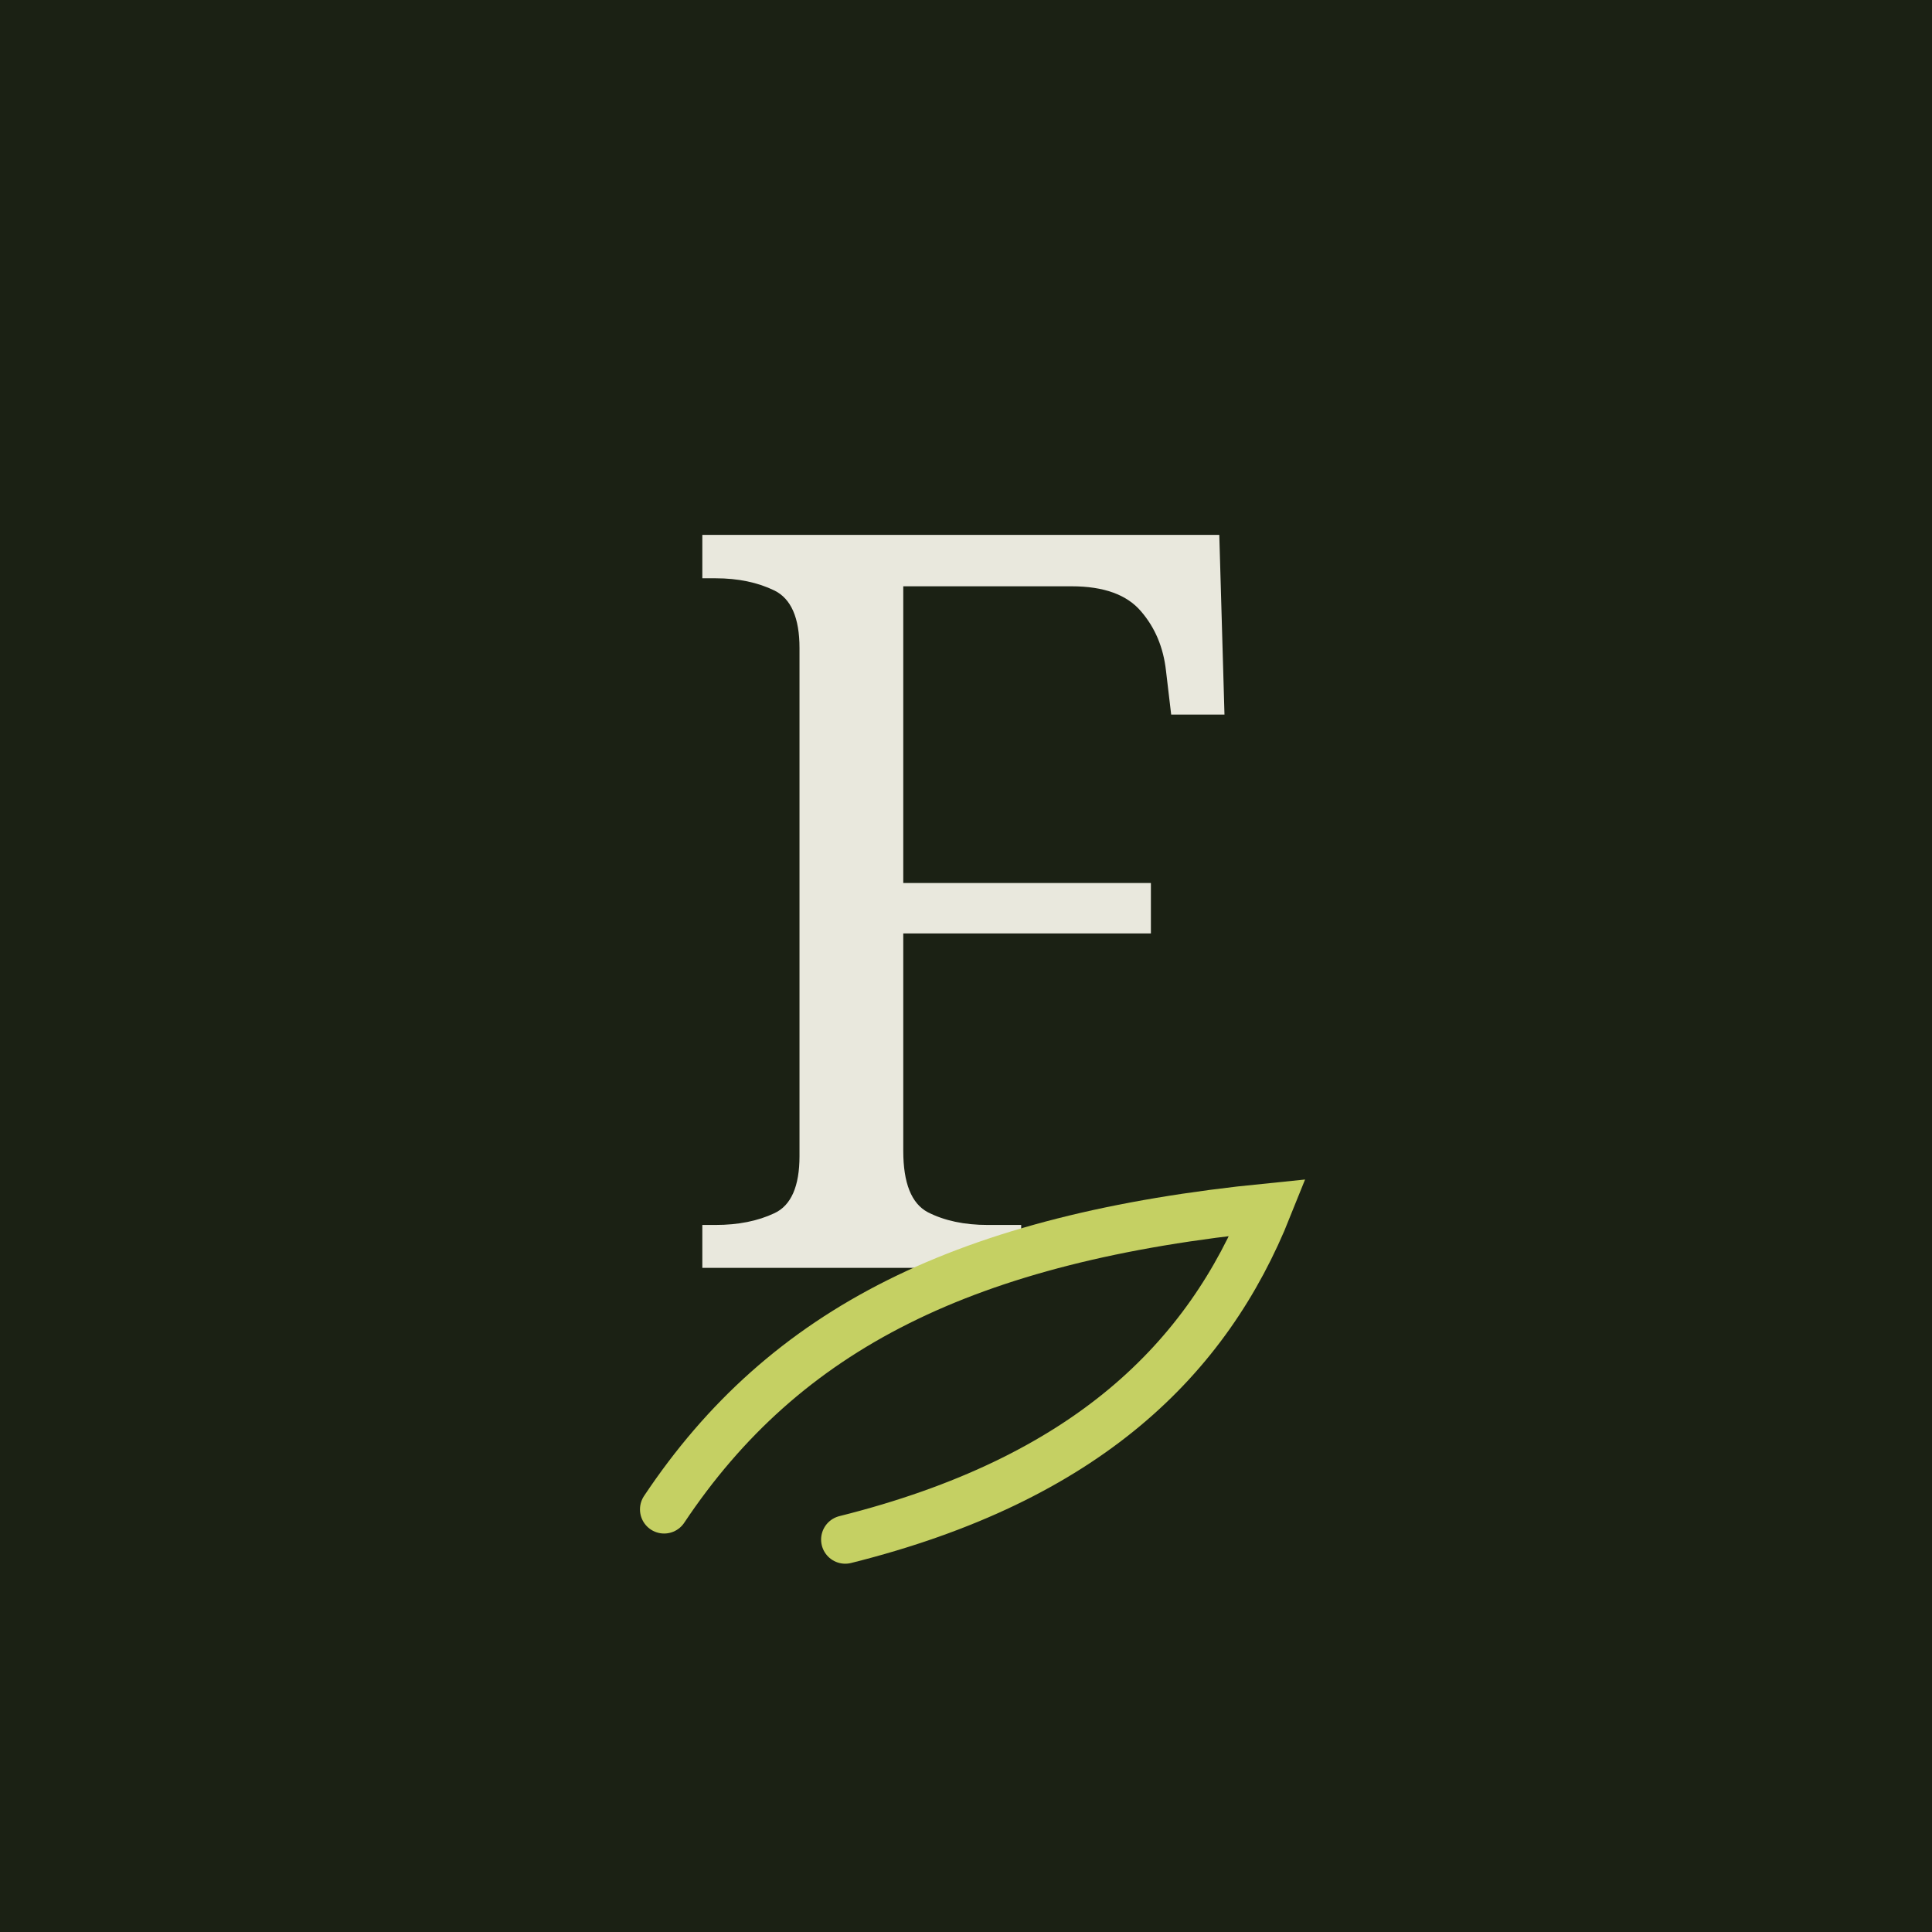
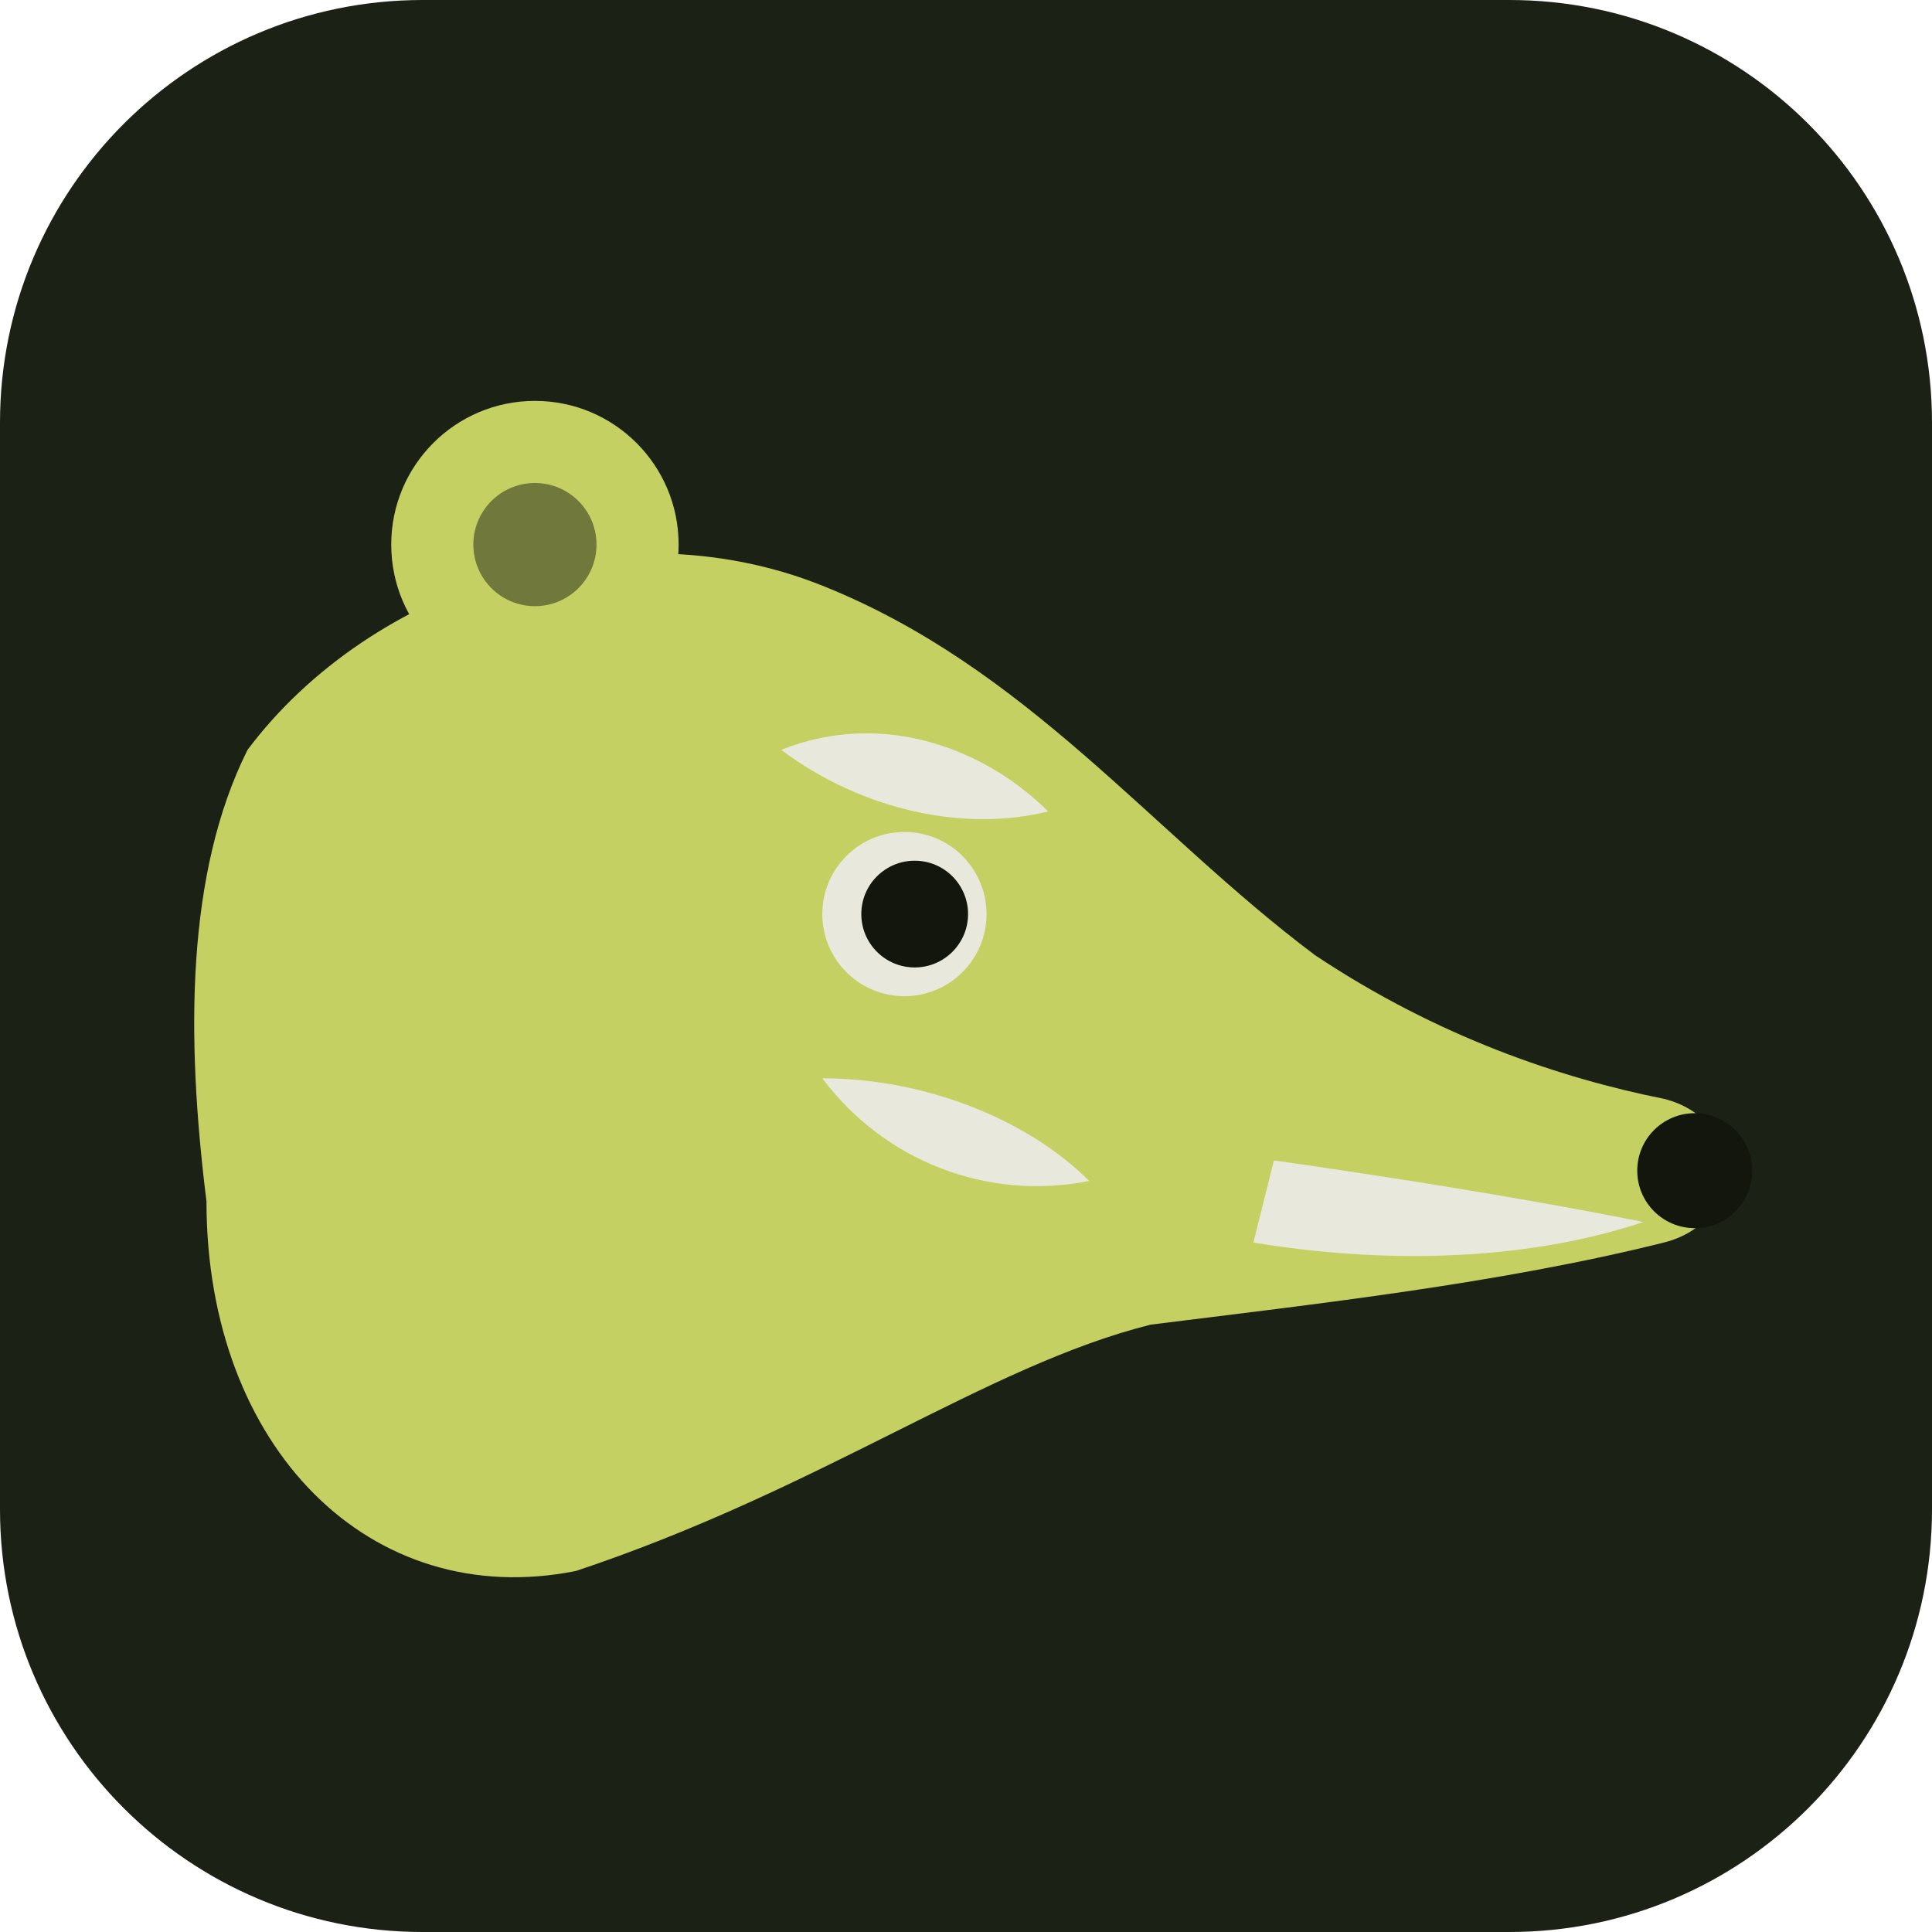
<svg xmlns="http://www.w3.org/2000/svg" viewBox="0 0 64 64">
-   <rect width="64" height="64" fill="#1b2114" />
-   <text x="32" y="42" text-anchor="middle" font-family="Newsreader, Georgia, serif" font-size="34" font-weight="500" fill="#e9e8dd">F</text>
-   <path d="M22 50c4-6 10-9 20-10-2 5-6 9-14 11" fill="none" stroke="#c5d063" stroke-width="1.6" stroke-linecap="round" />
+   <rect width="64" height="64" rx="14" fill="#1b2114" />
+   <g transform="translate(32 33) scale(.68) translate(-185 -88)">
+     <path fill="#c5d063" d="M150 76 C156 68 168 64 178 68 C188 72 194 80 202 86 C208 90 214 92 219 93 C223 94 223 99 219 100 C211 102 202 103 194 104 C186 106 178 112 166 116 C156 118 148 110 148 98 C147 90 147 82 150 76 Z" />
+     <circle cx="164" cy="66" r="7" fill="#c5d063" />
+     <circle cx="164" cy="66" r="3" fill="#1b2114" opacity=".5" />
+     <g fill="#e9e8dd">
+       <path d="M176 76 C181 74 186 76 189 79 C185 80 180 79 176 76 Z" />
+       <path d="M178 92 C183 92 188 94 191 97 C186 98 181 96 178 92 Z" />
+       <circle cx="182" cy="84" r="4" />
+       <path d="M200 96 C207 97 213 98 218 99 C212 101 205 101 199 100 Z" />
+     </g>
+     <circle cx="182.5" cy="84" r="2.6" fill="#12160d" />
+     <circle cx="220.5" cy="96.5" r="2.8" fill="#12160d" />
+   </g>
</svg>
